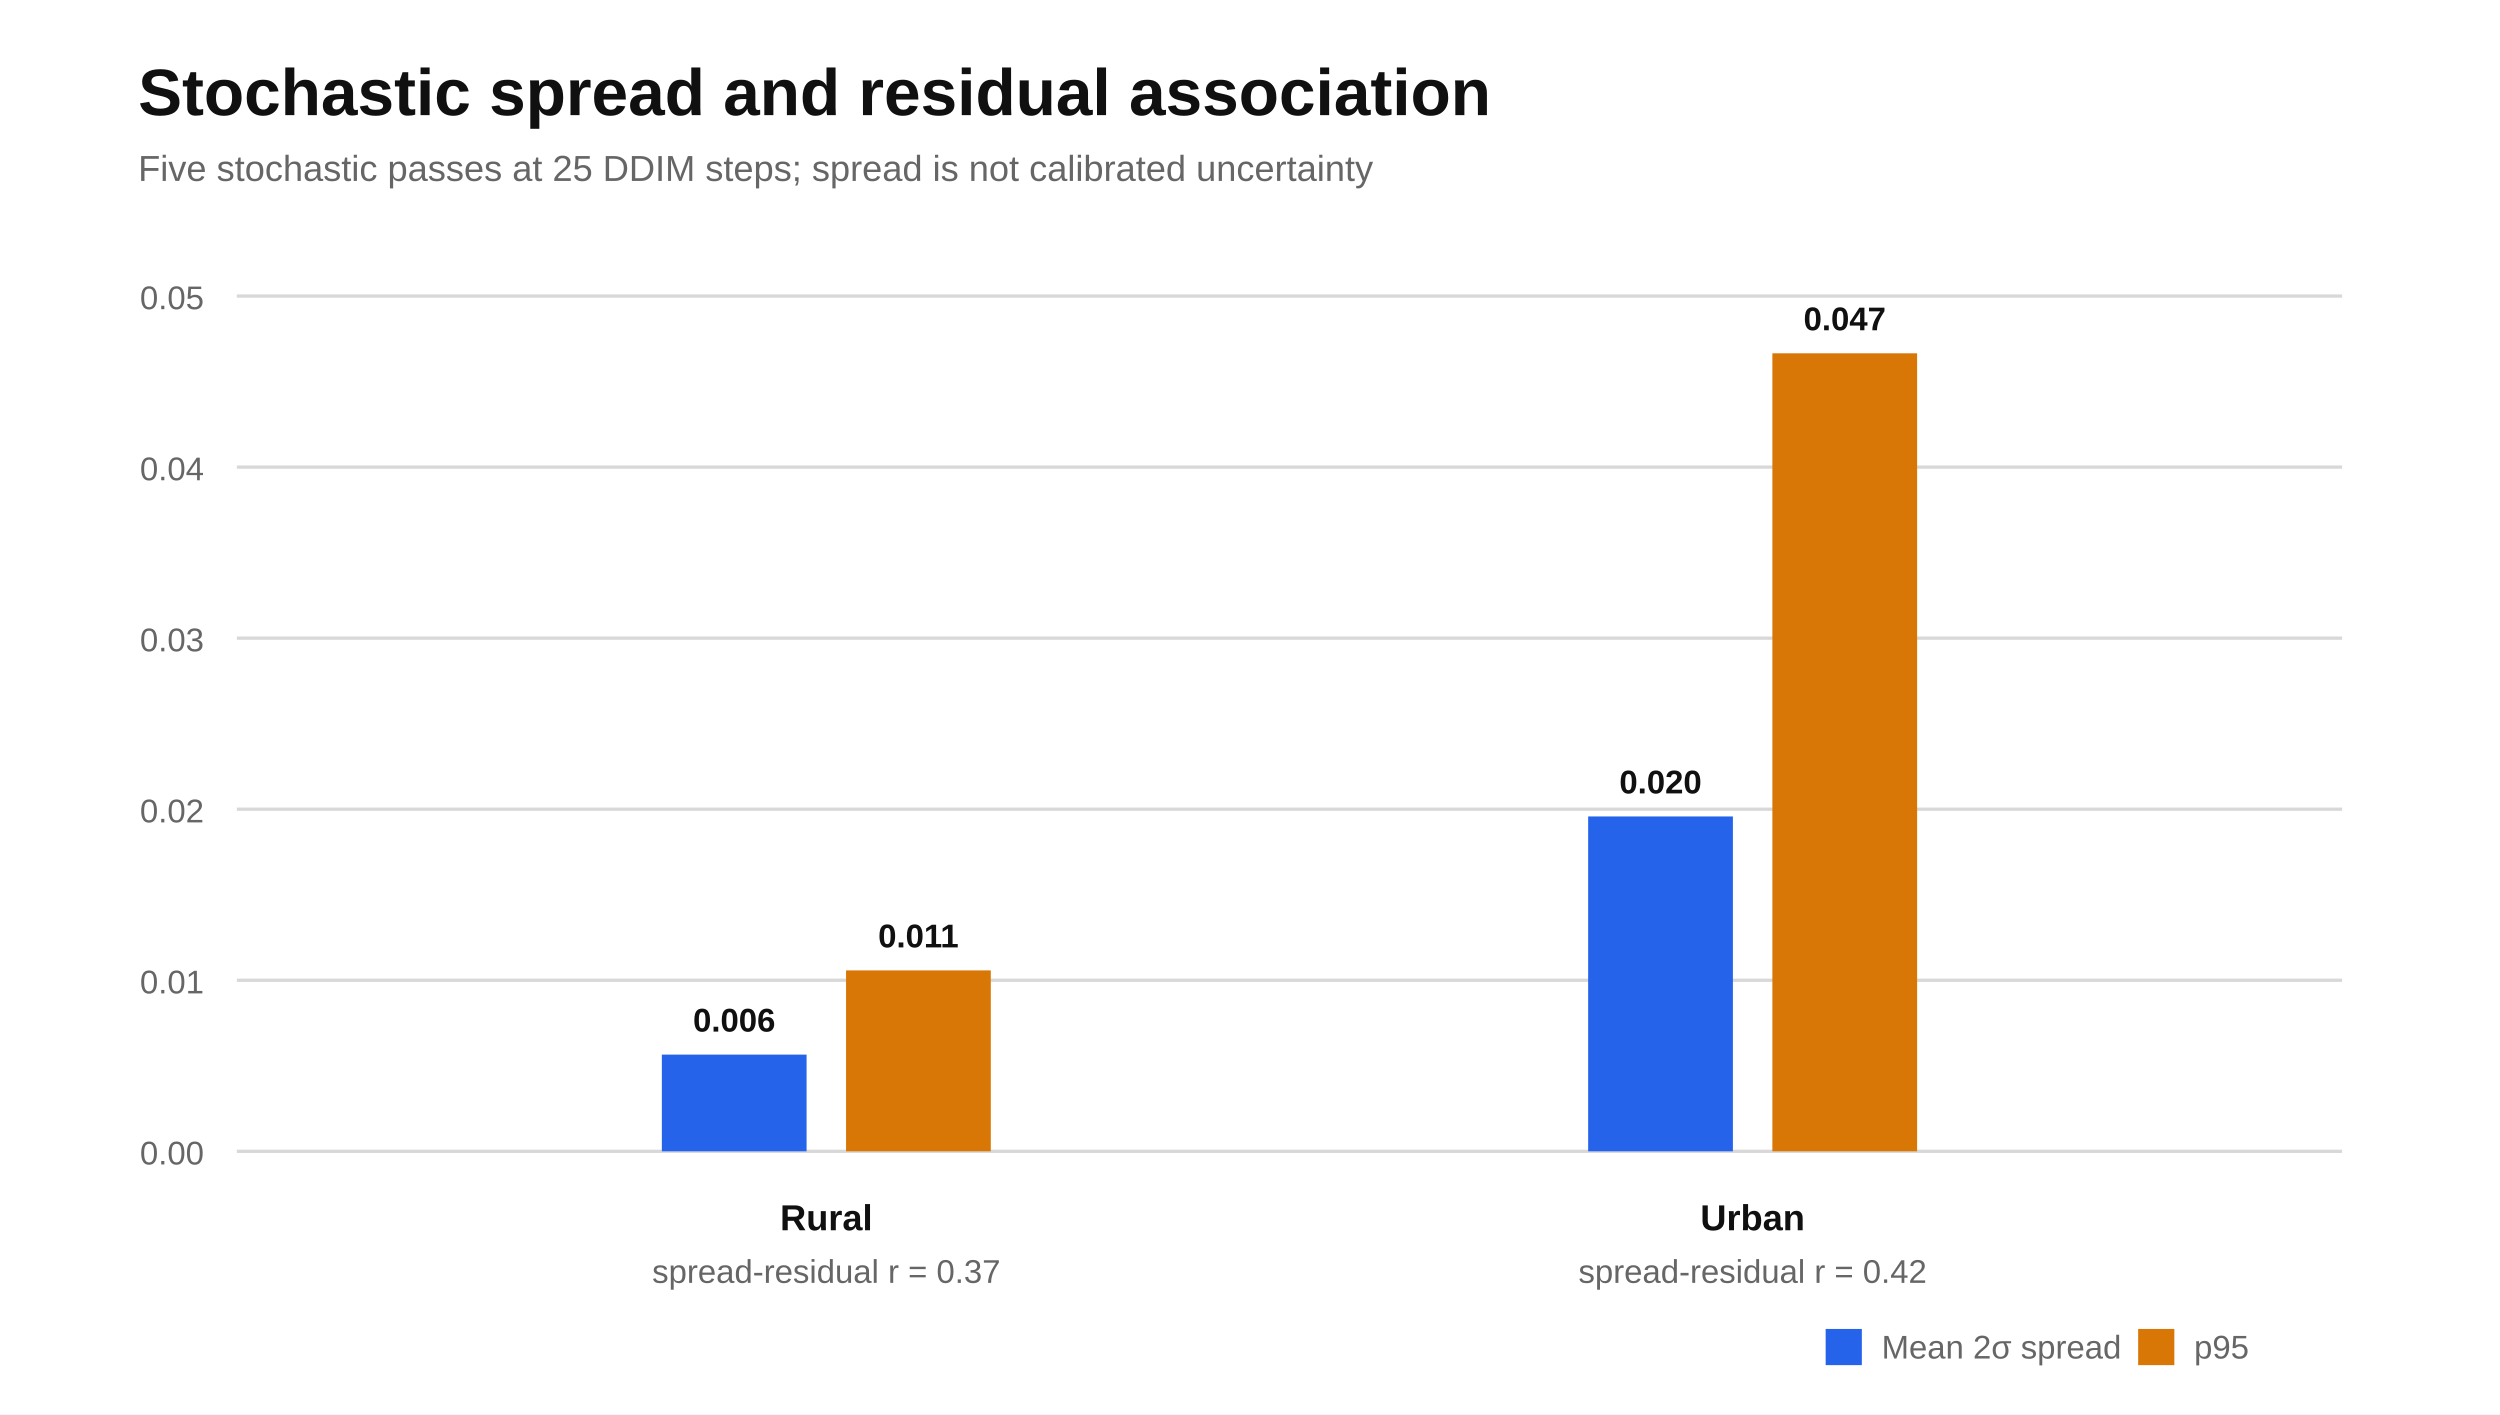
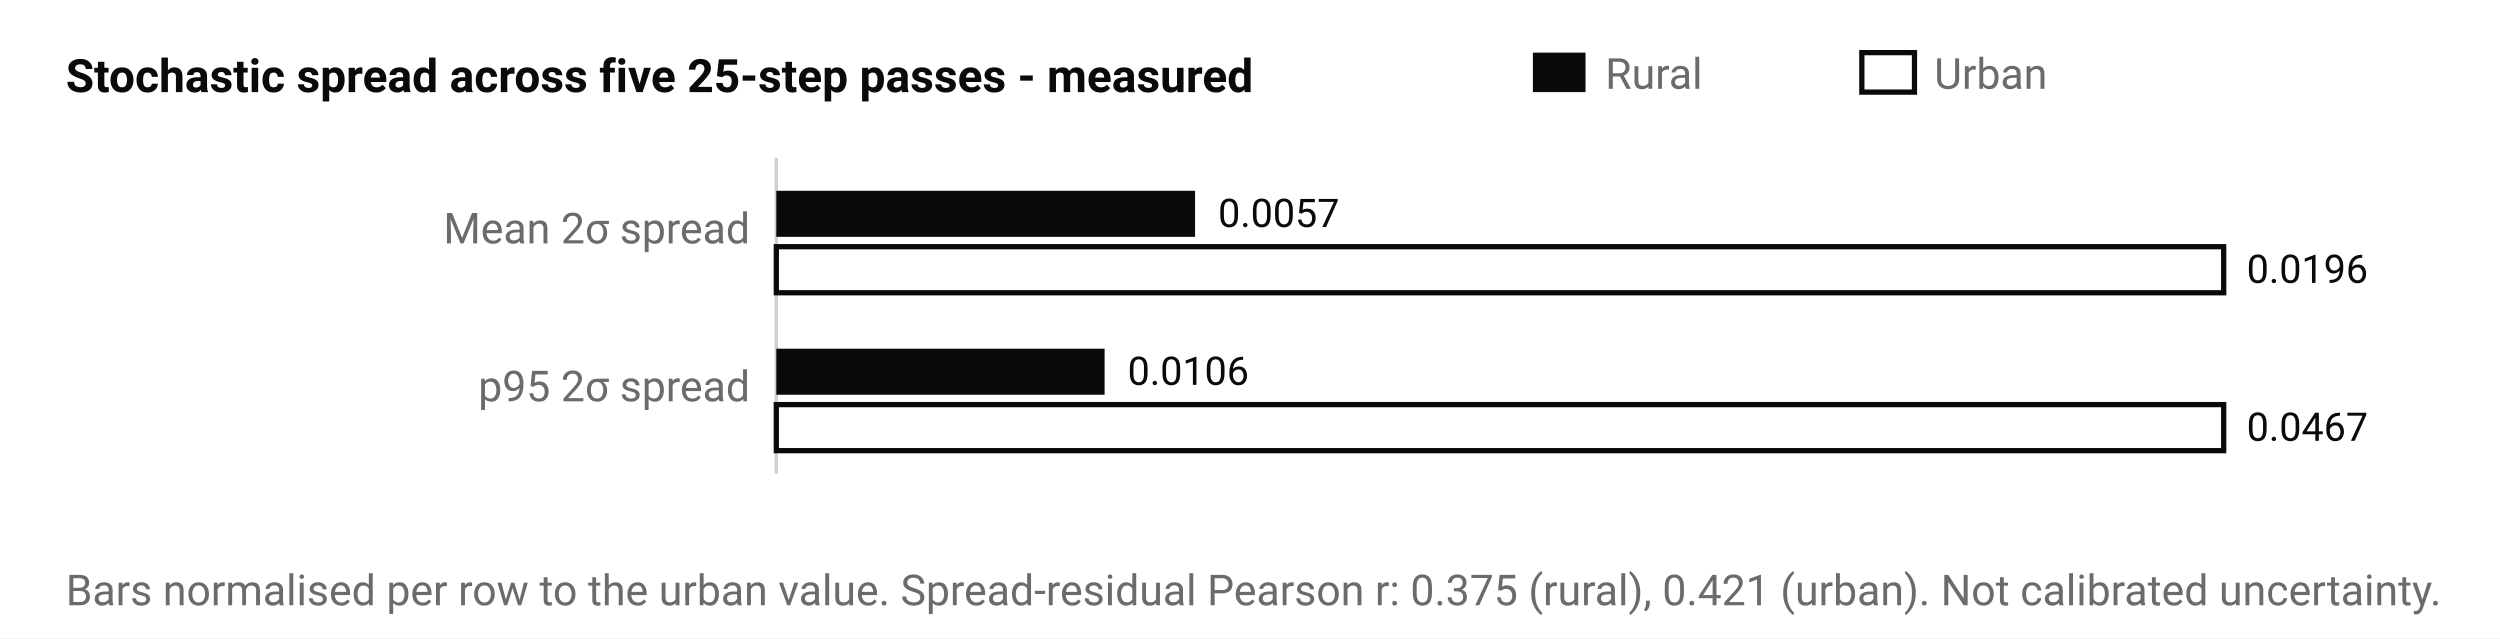
- <svg xmlns="http://www.w3.org/2000/svg" width="760" height="430" viewBox="0 0 760 430" role="img" aria-labelledby="title desc">
-   <style>text{font-family:Arial,sans-serif;fill:#101010}.title{font-size:20px;font-weight:700}.sub{font-size:11px;fill:#666}.tick{font-size:10px;fill:#666}.label{font-size:11px;font-weight:600}.value{font-size:10px;font-weight:700}.grid{stroke:#d8d8d8;stroke-width:1}</style>
-   <rect width="760" height="430" fill="#ffffff" />
-   <text x="42" y="35" class="title">Stochastic spread and residual association</text>
-   <text x="42" y="55" class="sub">Five stochastic passes at 25 DDIM steps; spread is not calibrated uncertainty</text>
-   <line x1="72" y1="350.0" x2="712" y2="350.0" class="grid" />
-   <text x="62" y="354.0" text-anchor="end" class="tick">0.00</text>
-   <line x1="72" y1="298.0" x2="712" y2="298.0" class="grid" />
-   <text x="62" y="302.0" text-anchor="end" class="tick">0.01</text>
-   <line x1="72" y1="246.0" x2="712" y2="246.0" class="grid" />
-   <text x="62" y="250.0" text-anchor="end" class="tick">0.02</text>
-   <line x1="72" y1="194.0" x2="712" y2="194.0" class="grid" />
-   <text x="62" y="198.0" text-anchor="end" class="tick">0.03</text>
-   <line x1="72" y1="142.0" x2="712" y2="142.0" class="grid" />
-   <text x="62" y="146.0" text-anchor="end" class="tick">0.04</text>
-   <line x1="72" y1="90.0" x2="712" y2="90.0" class="grid" />
-   <text x="62" y="94.0" text-anchor="end" class="tick">0.05</text>
-   <rect x="201.2" y="320.6" width="44" height="29.4" fill="#2563eb" />
-   <text x="223.2" y="313.6" text-anchor="middle" class="value">0.006</text>
-   <rect x="257.2" y="295.0" width="44" height="55.0" fill="#d97706" />
-   <text x="279.2" y="288.0" text-anchor="middle" class="value">0.011</text>
-   <text x="251.2" y="374" text-anchor="middle" class="label">Rural</text>
-   <text x="251.2" y="390" text-anchor="middle" class="tick">spread-residual r = 0.37</text>
-   <rect x="482.8" y="248.2" width="44" height="101.8" fill="#2563eb" />
-   <text x="504.8" y="241.2" text-anchor="middle" class="value">0.020</text>
-   <rect x="538.8" y="107.4" width="44" height="242.6" fill="#d97706" />
-   <text x="560.8" y="100.4" text-anchor="middle" class="value">0.047</text>
-   <text x="532.8" y="374" text-anchor="middle" class="label">Urban</text>
-   <text x="532.8" y="390" text-anchor="middle" class="tick">spread-residual r = 0.42</text>
-   <rect x="555" y="404" width="11" height="11" fill="#2563eb" />
-   <text x="572" y="413" class="tick">Mean 2σ spread</text>
-   <rect x="650" y="404" width="11" height="11" fill="#d97706" />
-   <text x="667" y="413" class="tick">p95</text>
+ <svg xmlns="http://www.w3.org/2000/svg" viewBox="0 0 760 194" role="img" aria-label="Paired bar chart of mean and p95 two-sigma stochastic spread for the rural and urban examples, each row normalised to the urban value with true values labelled">
+   <style>
+     .ax    { stroke: #cfcfcf; stroke-width: 1; }
+     .grid  { stroke: #e9e9e9; stroke-width: 1; }
+     .lbl   { font: 13px -apple-system, 'Segoe UI', Roboto, Helvetica, Arial, sans-serif; fill: #6b6b6b; }
+     .val   { font: 12px -apple-system, 'Segoe UI', Roboto, Helvetica, Arial, sans-serif; fill: #0a0a0a; }
+     .ttl   { font: 600 14px -apple-system, 'Segoe UI', Roboto, Helvetica, Arial, sans-serif; fill: #0a0a0a; }
+     .s     { fill: none; stroke: #0a0a0a; stroke-width: 2; }
+     .mk    { fill: #ffffff; stroke: #0a0a0a; stroke-width: 1.6; }
+     .bar   { fill: #0a0a0a; }
+     .bar2  { fill: #ffffff; stroke: #0a0a0a; stroke-width: 1.6; }
+   </style>
+   <rect width="760" height="194" fill="#ffffff" />
+   <text class="ttl" x="20" y="28">Stochastic spread across five 25-step passes - measured</text>
+   <rect class="bar" x="466" y="16" width="16" height="12" />
+   <text class="lbl" x="488" y="27">Rural</text>
+   <rect class="bar2" x="566" y="16" width="16" height="12" />
+   <text class="lbl" x="588" y="27">Urban</text>
+   <line class="ax" x1="236" y1="48" x2="236" y2="144" />
+   <text class="lbl" x="228" y="74" text-anchor="end">Mean 2σ spread</text>
+   <rect class="bar" x="236" y="58" width="127.3" height="14" />
+   <text class="val" x="370.3" y="69">0.0057</text>
+   <rect class="bar2" x="236" y="75" width="440.0" height="14" />
+   <text class="val" x="683.0" y="86">0.0196</text>
+   <text class="lbl" x="228" y="122" text-anchor="end">p95 2σ spread</text>
+   <rect class="bar" x="236" y="106" width="99.8" height="14" />
+   <text class="val" x="342.8" y="117">0.0106</text>
+   <rect class="bar2" x="236" y="123" width="440.0" height="14" />
+   <text class="val" x="683.0" y="134">0.0467</text>
+   <text class="lbl" x="20" y="184">Bars normalised per row to the urban value. Spread-residual Pearson r: 0.375 (rural), 0.421 (urban). Not calibrated uncertainty.</text>
</svg>
